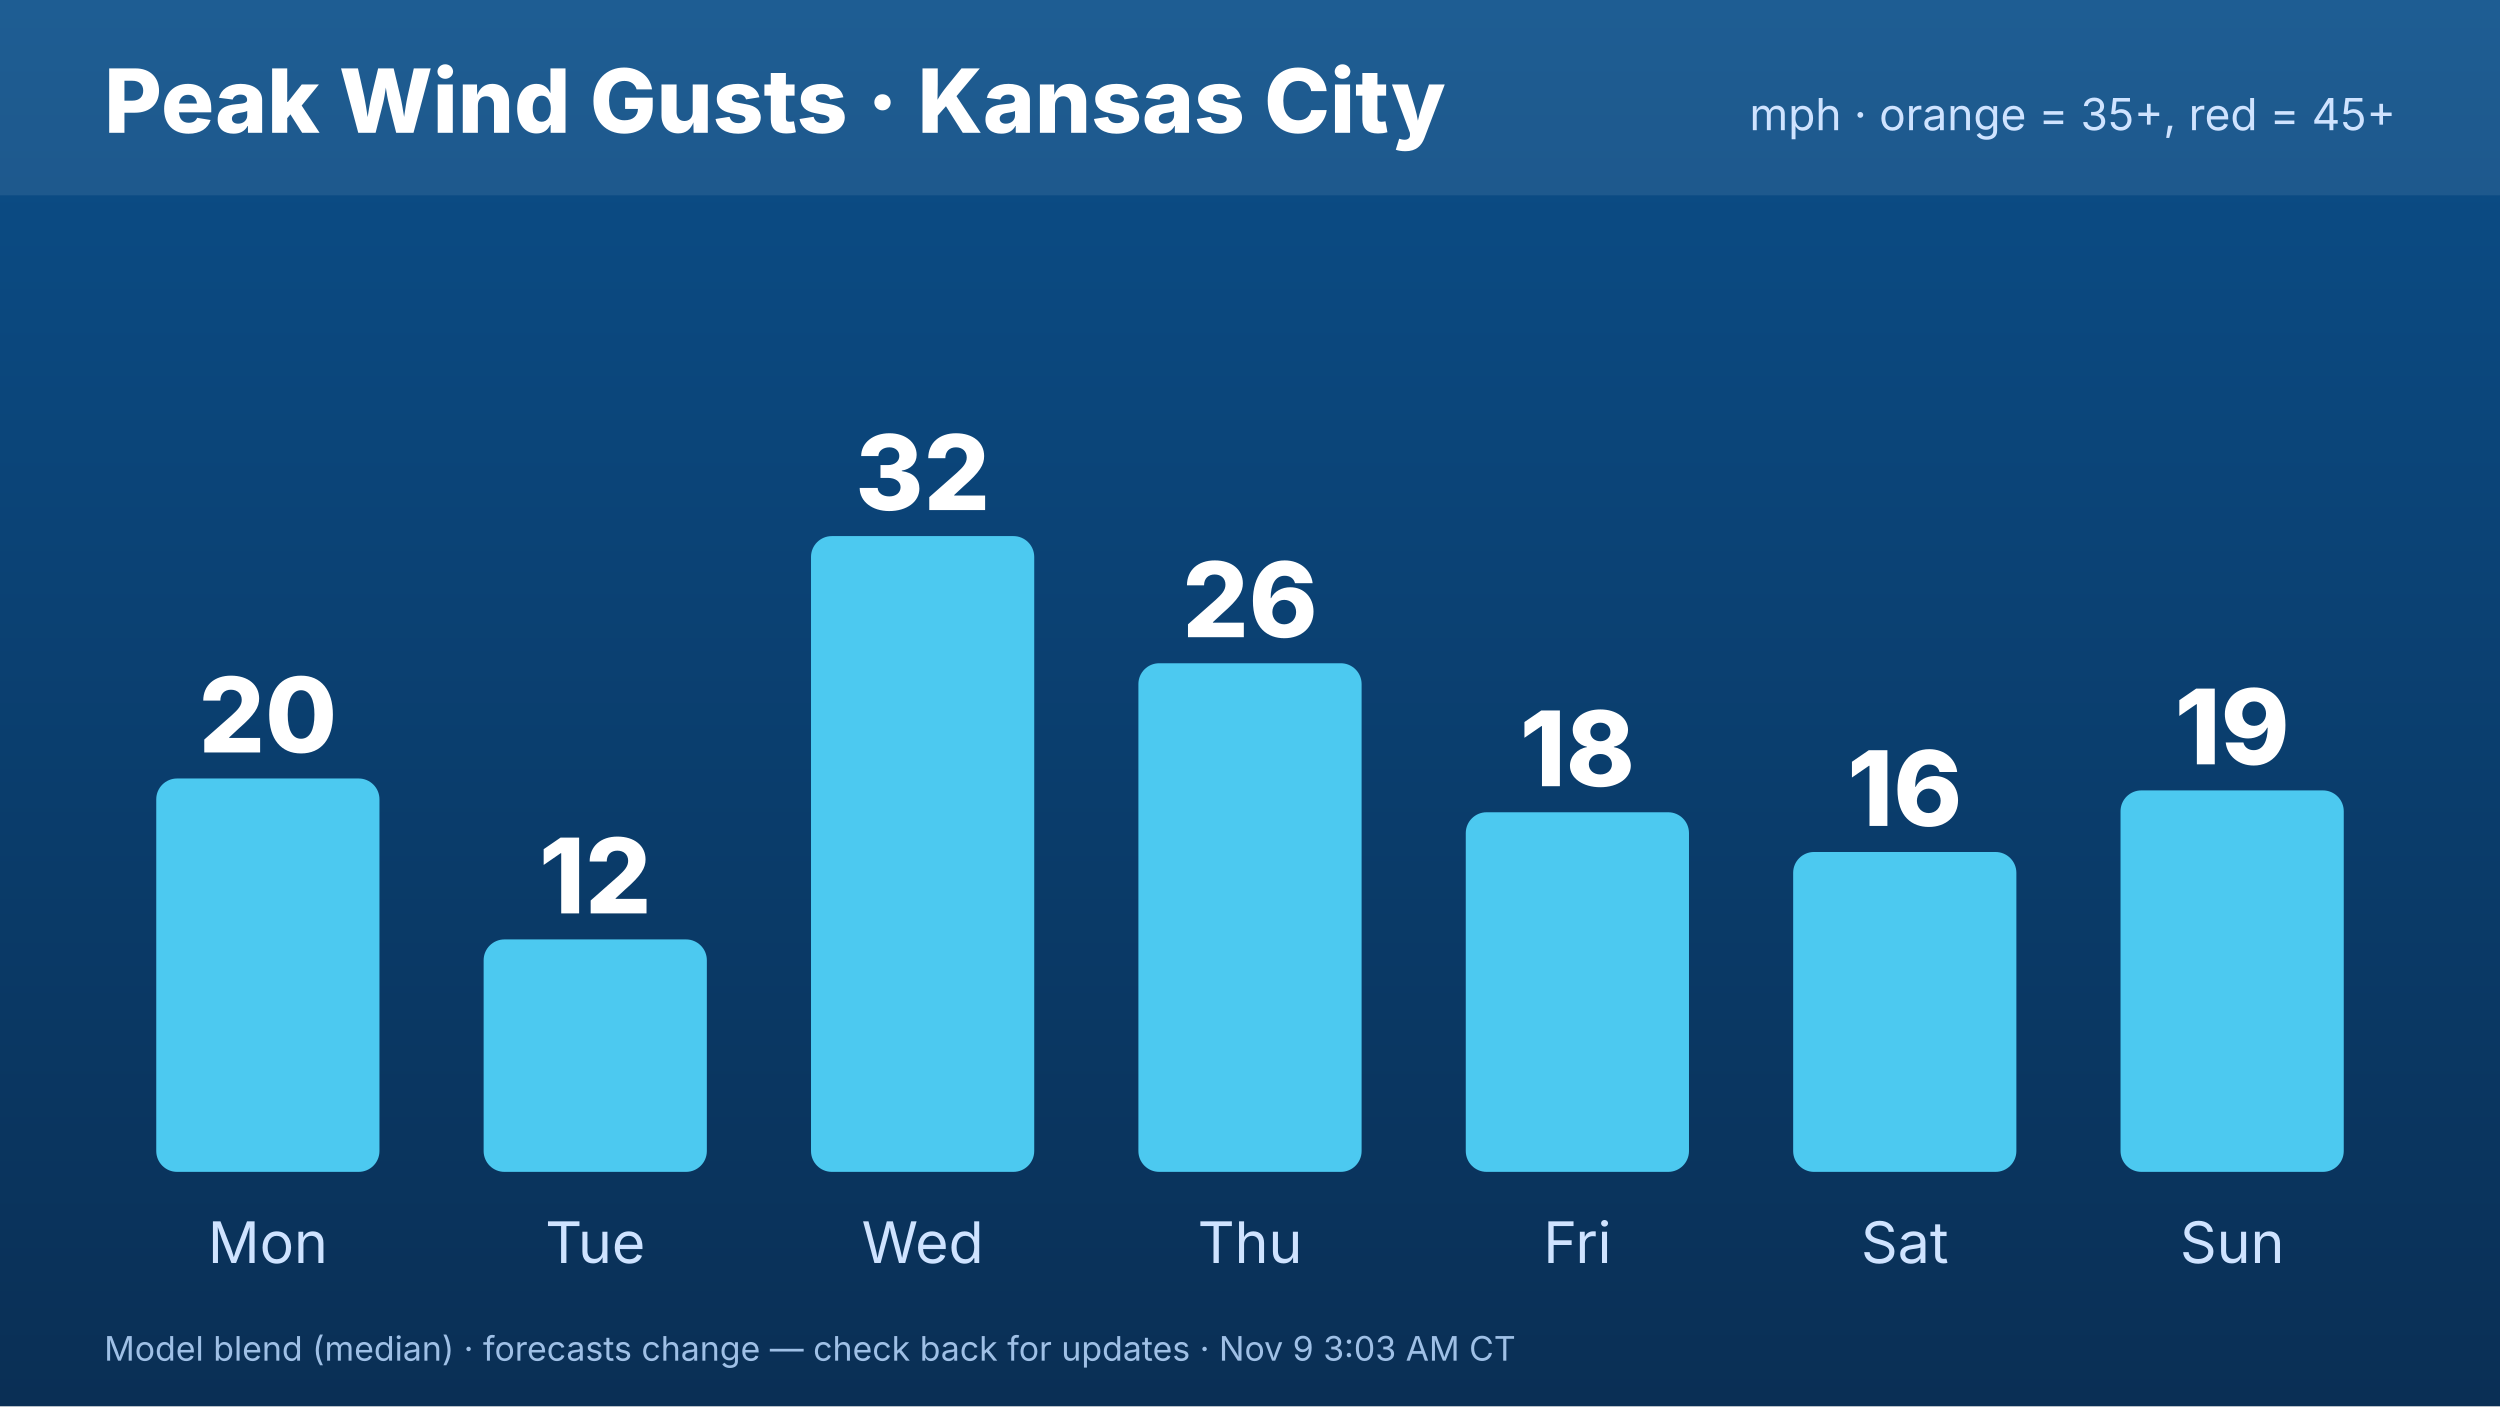
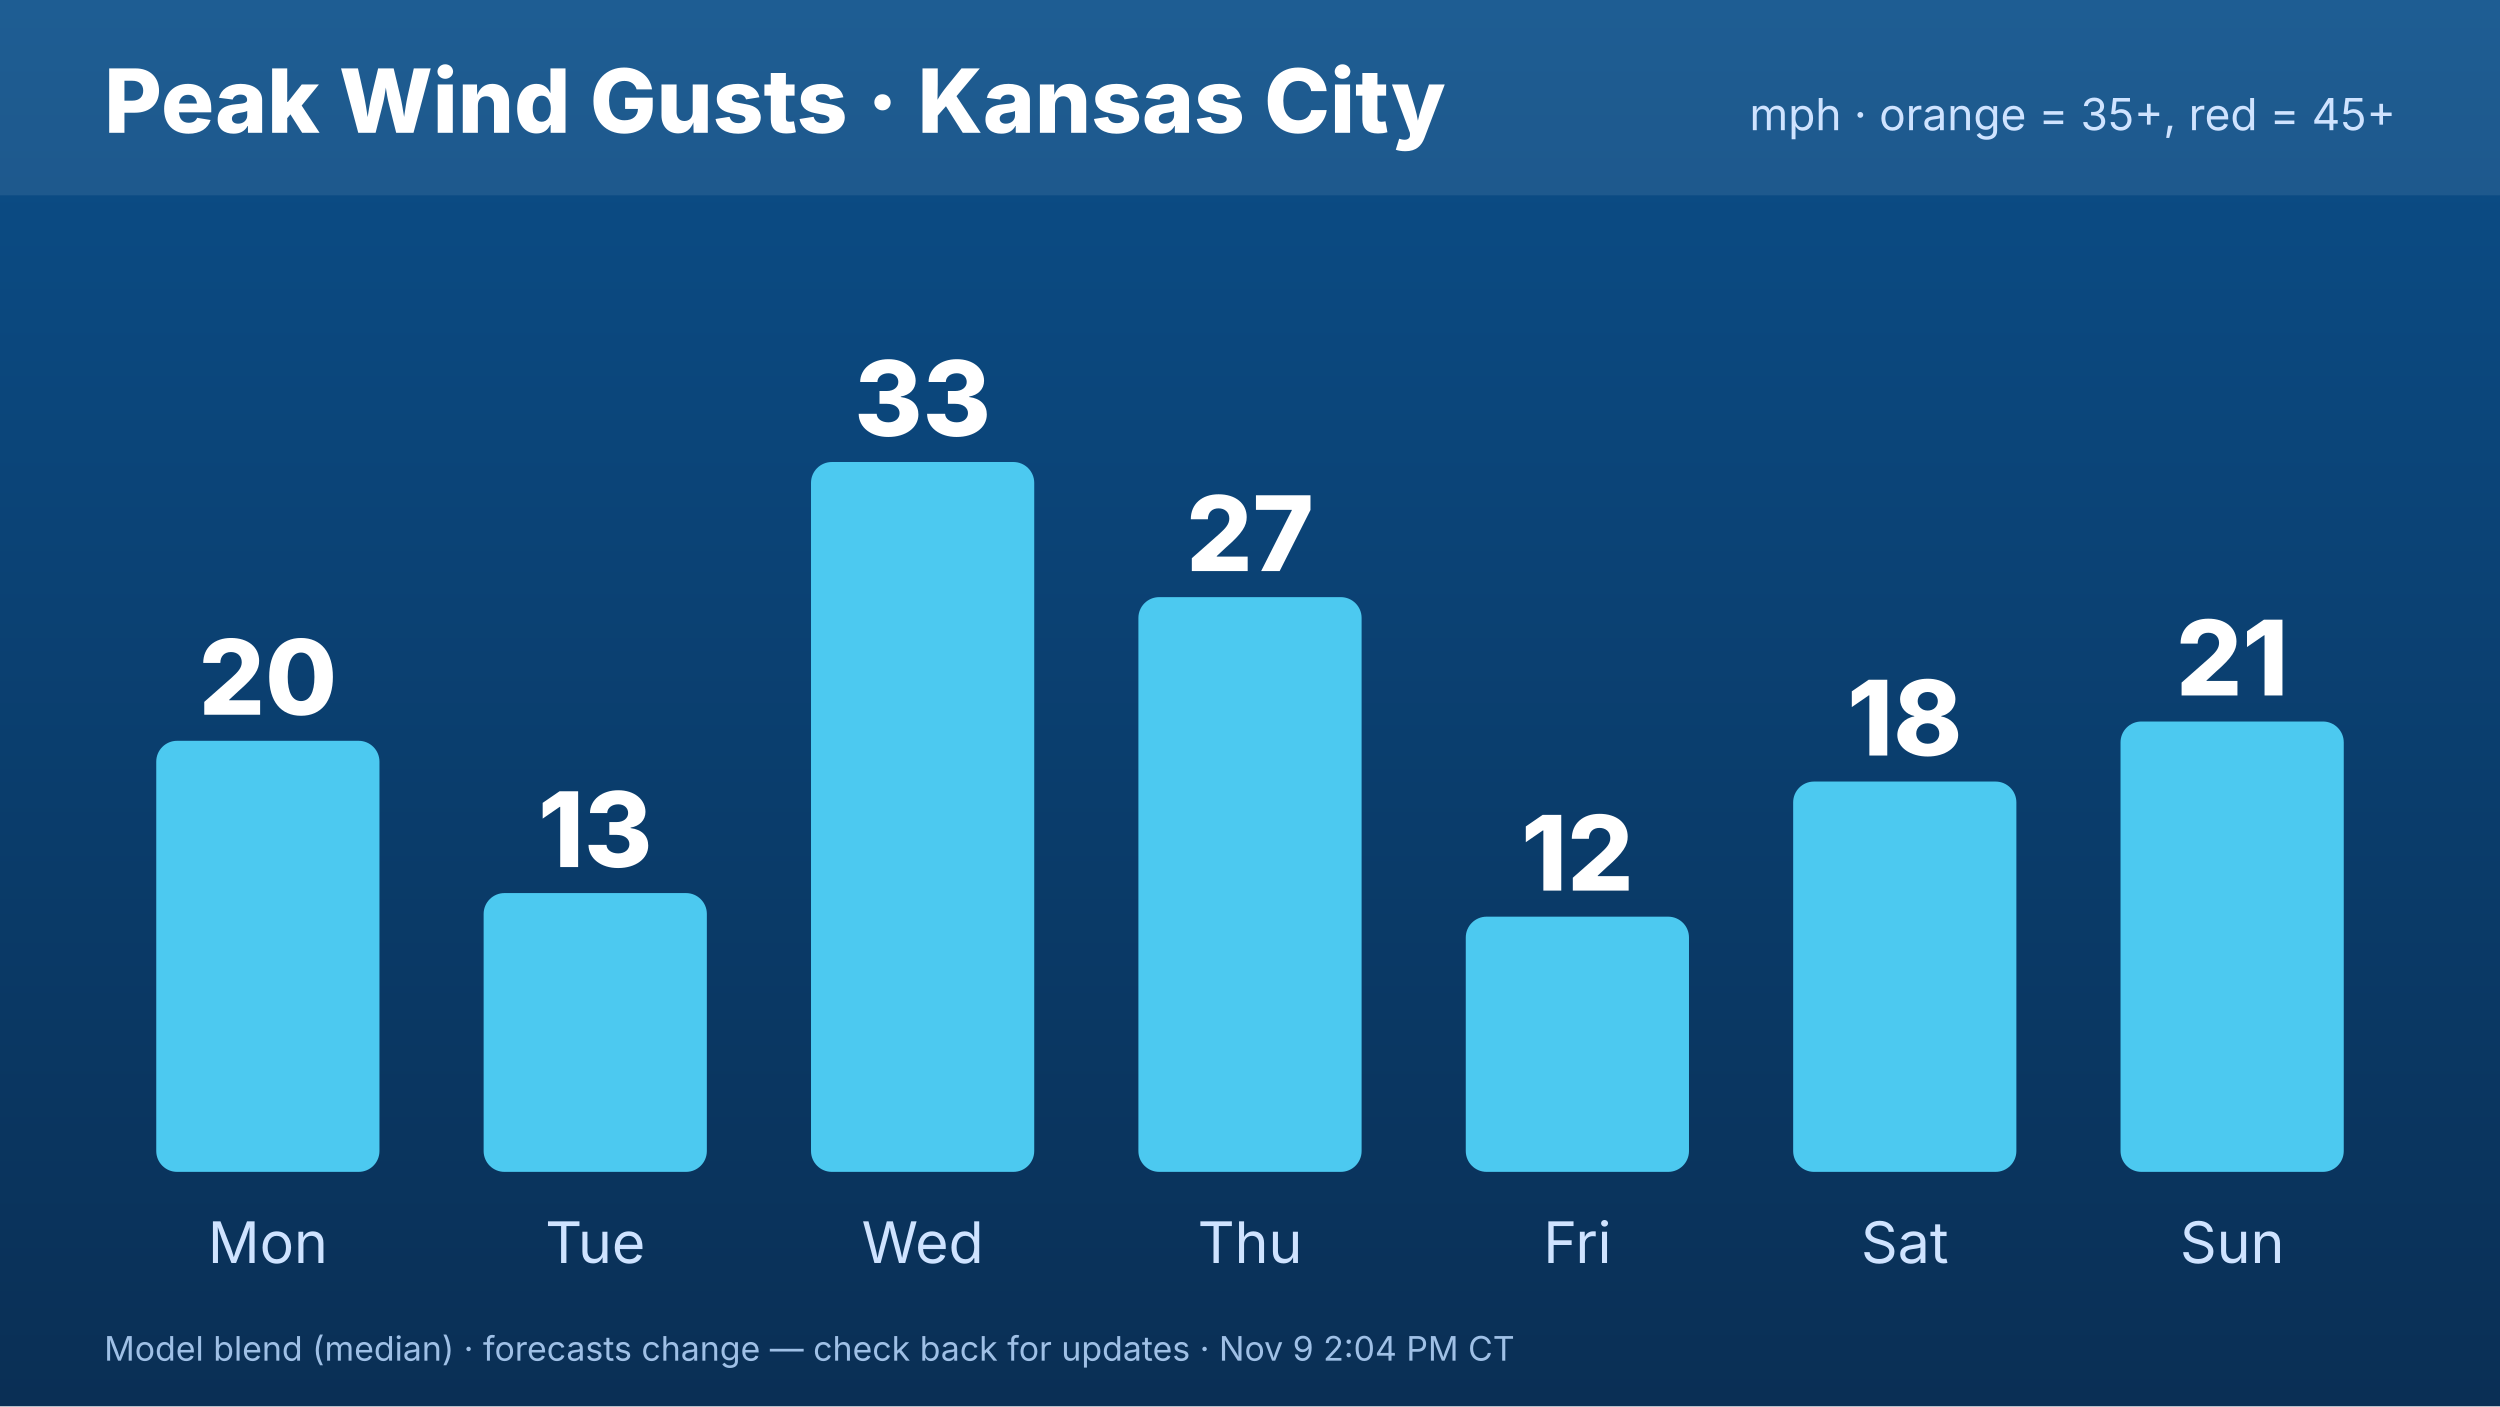
<svg xmlns="http://www.w3.org/2000/svg" width="1920" height="1080" viewBox="0 0 1920 1080" font-family="Inter,Helvetica,Arial,sans-serif">
  <defs>
    <linearGradient id="bg" x1="0" y1="0" x2="0" y2="1">
      <stop offset="0" stop-color="#0b4f8a" />
      <stop offset="1" stop-color="#0a2f55" />
    </linearGradient>
  </defs>
  <rect width="1920" height="1080" fill="url(#bg)" />
  <rect x="0" y="0" width="1920" height="150" fill="#ffffff" opacity=".08" />
  <text x="80" y="102" font-size="68" font-weight="800" fill="#fff">Peak Wind Gusts · Kansas City</text>
  <text x="1840" y="100" font-size="34" fill="#cfe3ff" text-anchor="end">mph · orange = 35+, red = 45+</text>
-   <rect x="120.0" y="597.875" width="171.429" height="302.125" rx="16" fill="#4cc9f0" />
-   <text x="205.714" y="577.875" font-size="80" font-weight="800" fill="#fff" text-anchor="middle">20</text>
+   <rect x="120.0" y="568.941" width="171.429" height="331.059" rx="16" fill="#4cc9f0" />
+   <text x="205.714" y="548.941" font-size="80" font-weight="800" fill="#fff" text-anchor="middle">20</text>
  <text x="205.714" y="970" font-size="44" fill="#cfe3ff" text-anchor="middle">Mon</text>
-   <rect x="371.429" y="721.471" width="171.429" height="178.529" rx="16" fill="#4cc9f0" />
-   <text x="457.143" y="701.471" font-size="80" font-weight="800" fill="#fff" text-anchor="middle">12</text>
+   <rect x="371.429" y="685.882" width="171.429" height="214.118" rx="16" fill="#4cc9f0" />
+   <text x="457.143" y="665.882" font-size="80" font-weight="800" fill="#fff" text-anchor="middle">13</text>
  <text x="457.143" y="970" font-size="44" fill="#cfe3ff" text-anchor="middle">Tue</text>
-   <rect x="622.857" y="411.717" width="171.429" height="488.283" rx="16" fill="#4cc9f0" />
-   <text x="708.571" y="391.717" font-size="80" font-weight="800" fill="#fff" text-anchor="middle">32</text>
+   <rect x="622.857" y="354.824" width="171.429" height="545.176" rx="16" fill="#4cc9f0" />
+   <text x="708.571" y="334.824" font-size="80" font-weight="800" fill="#fff" text-anchor="middle">33</text>
  <text x="708.571" y="970" font-size="44" fill="#cfe3ff" text-anchor="middle">Wed</text>
-   <rect x="874.286" y="509.373" width="171.429" height="390.627" rx="16" fill="#4cc9f0" />
-   <text x="960" y="489.373" font-size="80" font-weight="800" fill="#fff" text-anchor="middle">26</text>
+   <rect x="874.286" y="458.588" width="171.429" height="441.412" rx="16" fill="#4cc9f0" />
+   <text x="960" y="438.588" font-size="80" font-weight="800" fill="#fff" text-anchor="middle">27</text>
  <text x="960" y="970" font-size="44" fill="#cfe3ff" text-anchor="middle">Thu</text>
-   <rect x="1125.714" y="623.815" width="171.429" height="276.185" rx="16" fill="#4cc9f0" />
-   <text x="1211.429" y="603.815" font-size="80" font-weight="800" fill="#fff" text-anchor="middle">18</text>
+   <rect x="1125.714" y="704.0" width="171.429" height="196" rx="16" fill="#4cc9f0" />
+   <text x="1211.429" y="684.0" font-size="80" font-weight="800" fill="#fff" text-anchor="middle">12</text>
  <text x="1211.429" y="970" font-size="44" fill="#cfe3ff" text-anchor="middle">Fri</text>
-   <rect x="1377.143" y="654.332" width="171.429" height="245.668" rx="16" fill="#4cc9f0" />
-   <text x="1462.857" y="634.332" font-size="80" font-weight="800" fill="#fff" text-anchor="middle">16</text>
+   <rect x="1377.143" y="600.235" width="171.429" height="299.765" rx="16" fill="#4cc9f0" />
+   <text x="1462.857" y="580.235" font-size="80" font-weight="800" fill="#fff" text-anchor="middle">18</text>
  <text x="1462.857" y="970" font-size="44" fill="#cfe3ff" text-anchor="middle">Sat</text>
-   <rect x="1628.571" y="607.03" width="171.429" height="292.97" rx="16" fill="#4cc9f0" />
-   <text x="1714.286" y="587.03" font-size="80" font-weight="800" fill="#fff" text-anchor="middle">19</text>
+   <rect x="1628.571" y="554.118" width="171.429" height="345.882" rx="16" fill="#4cc9f0" />
+   <text x="1714.286" y="534.118" font-size="80" font-weight="800" fill="#fff" text-anchor="middle">21</text>
  <text x="1714.286" y="970" font-size="44" fill="#cfe3ff" text-anchor="middle">Sun</text>
-   <text x="80" y="1045" font-size="26" fill="#9fc0e6">Model blend (median) · forecasts change — check back for updates · Nov 9 3:03 AM CT</text>
+   <text x="80" y="1045" font-size="26" fill="#9fc0e6">Model blend (median) · forecasts change — check back for updates · Nov 9 2:04 PM CT</text>
</svg>
